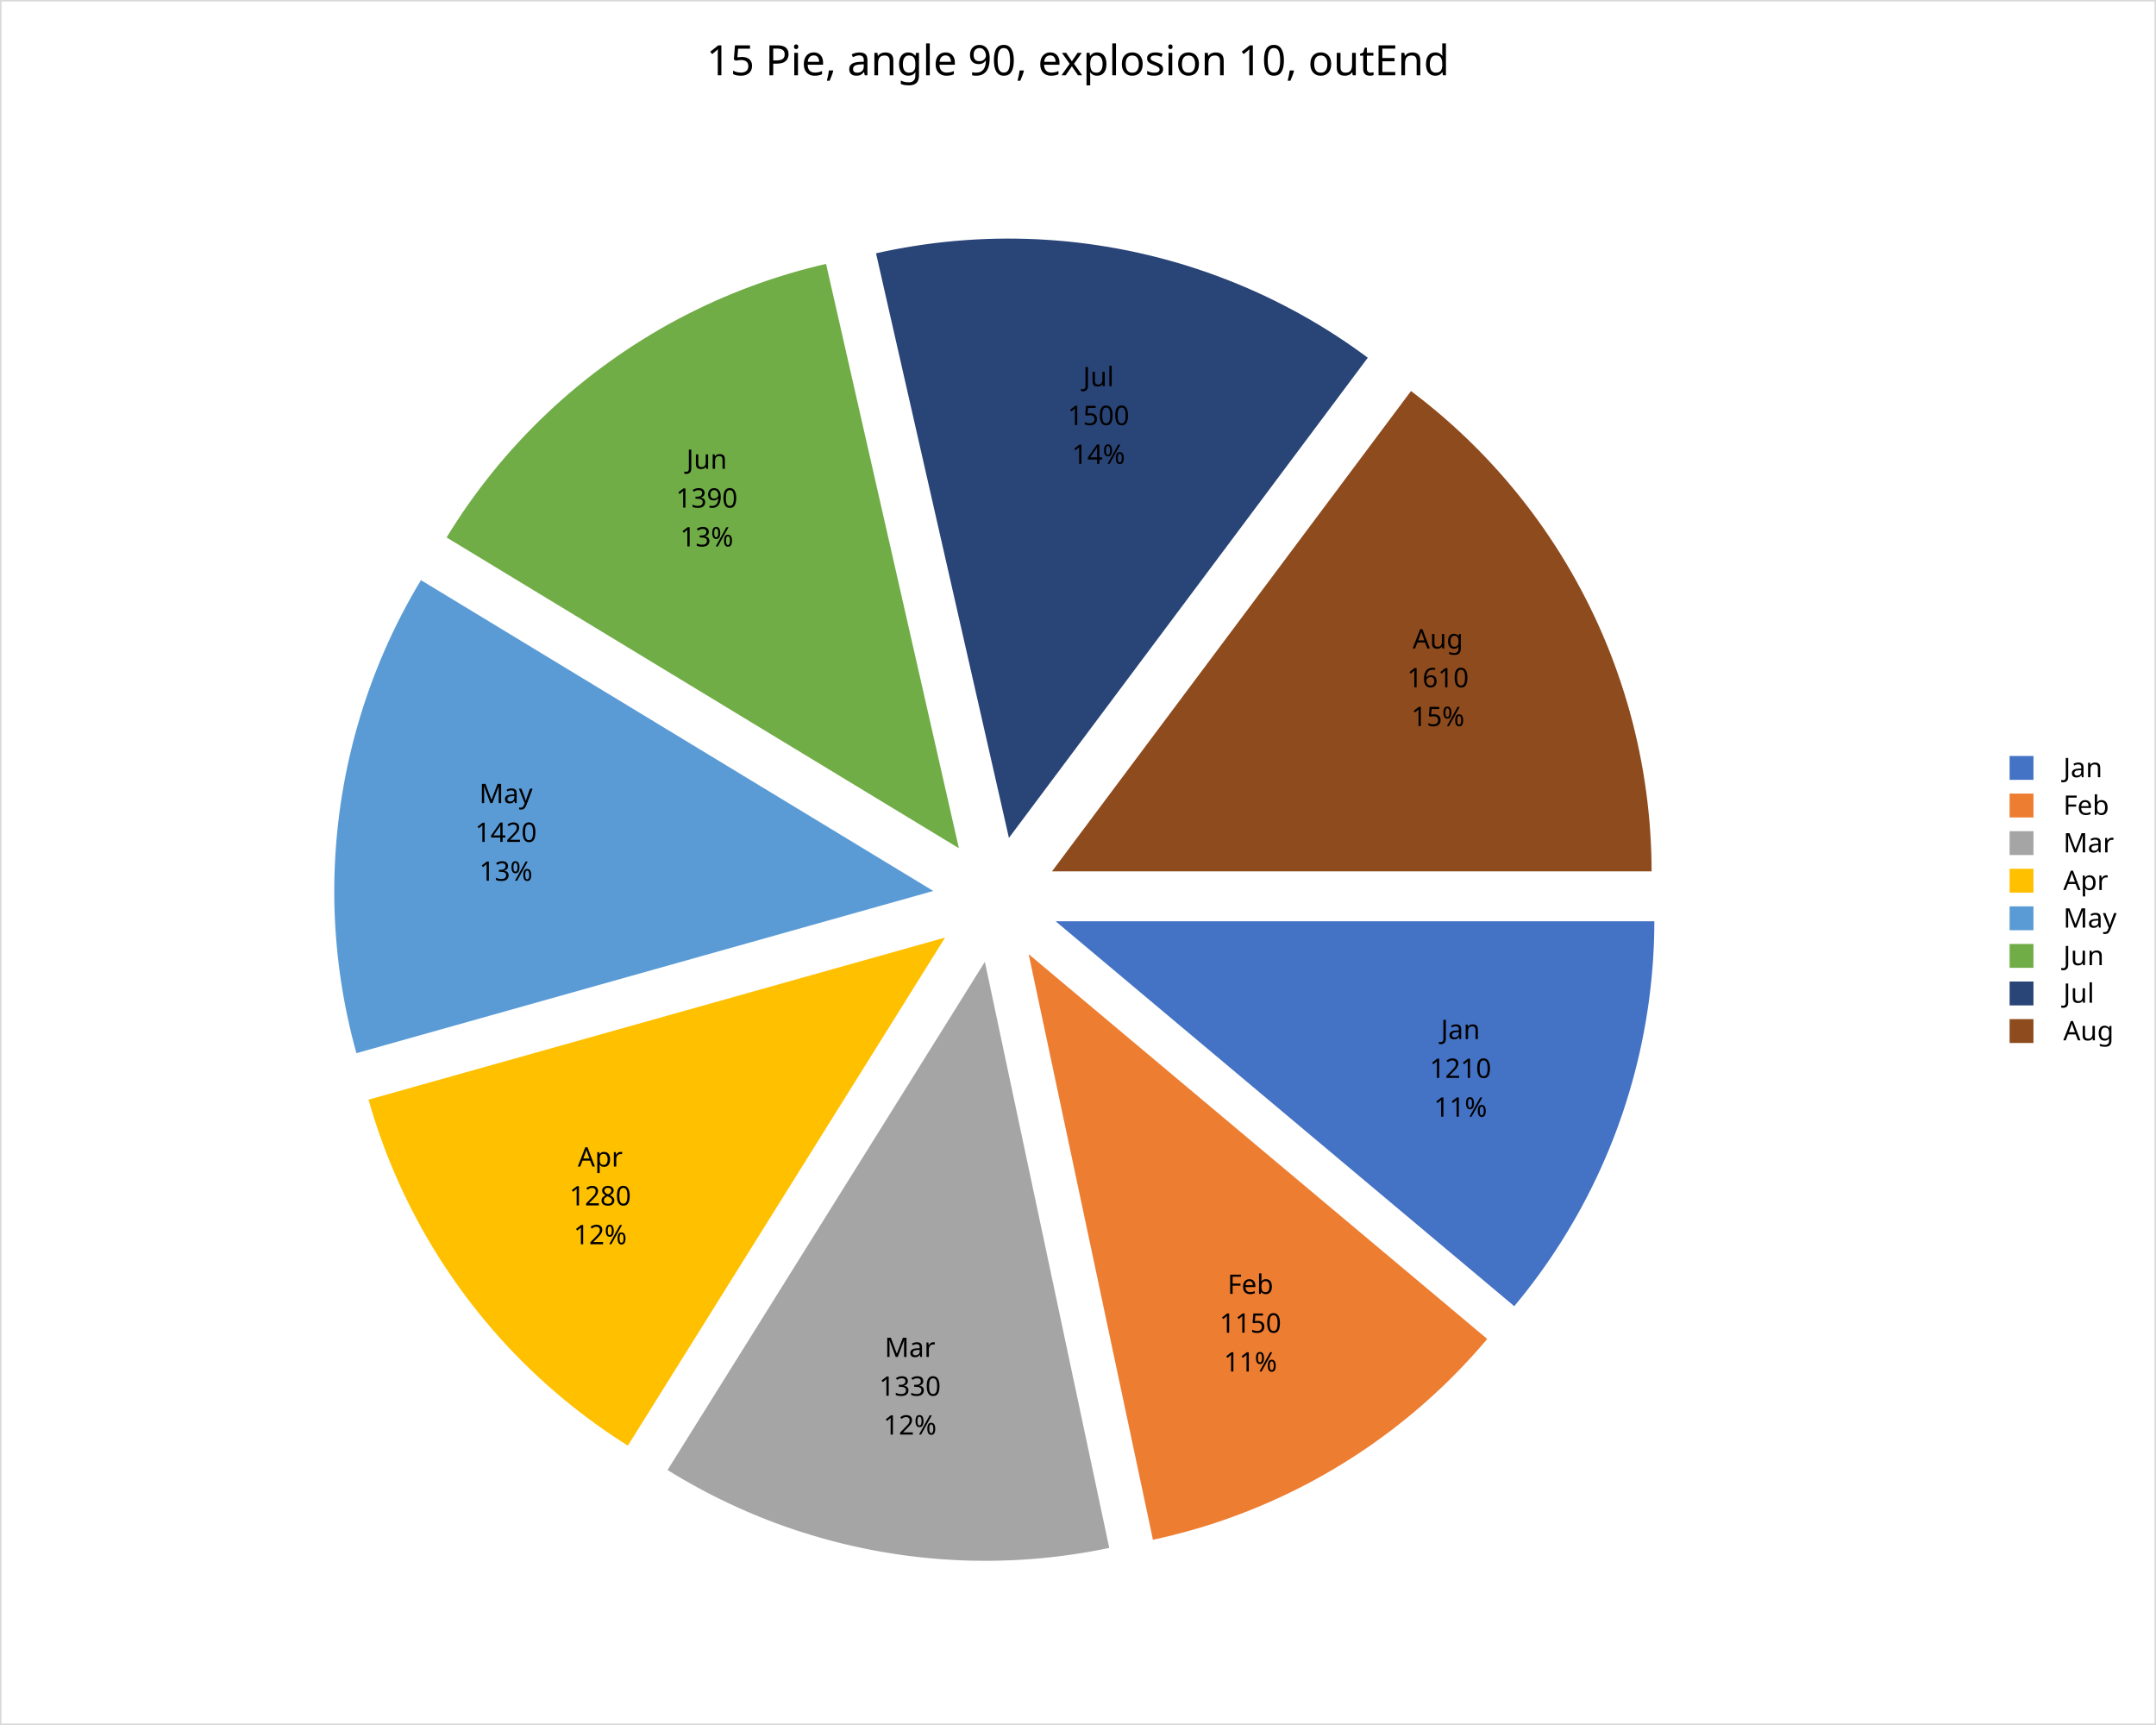
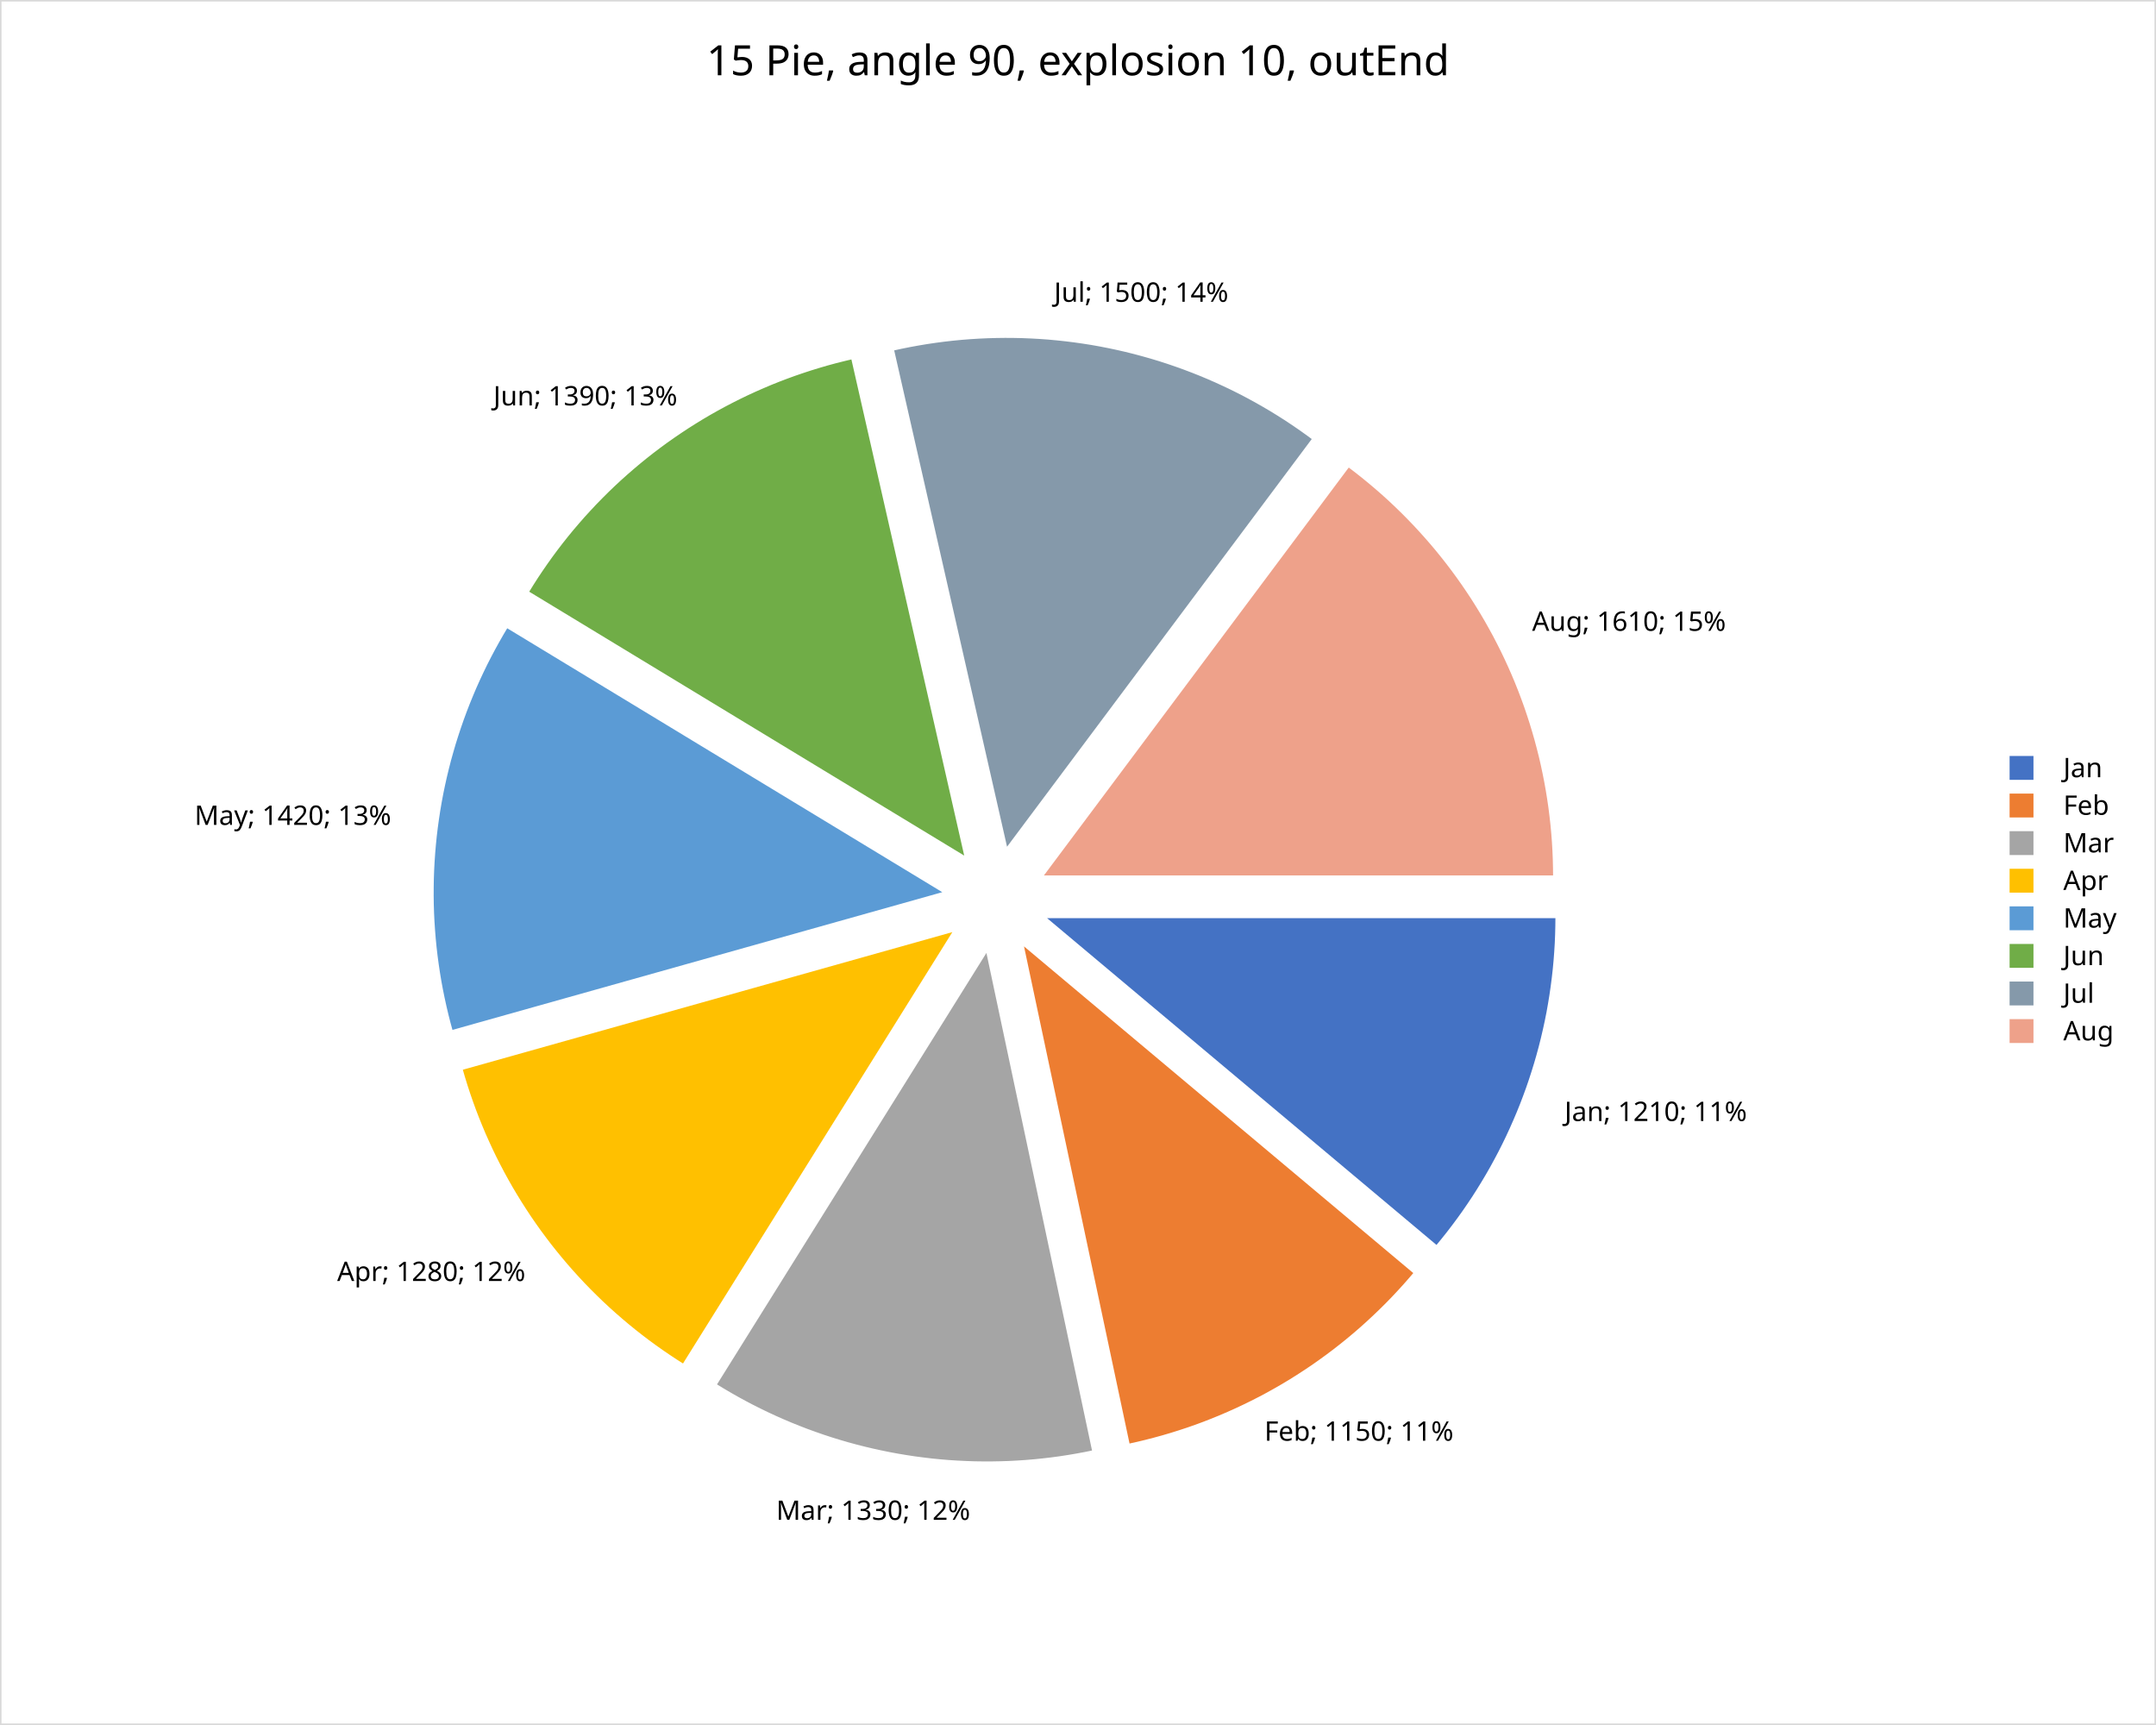
<svg xmlns="http://www.w3.org/2000/svg" class="svglite" data-engine-version="2.0" width="720.00pt" height="576.00pt" viewBox="0 0 720.00 576.00">
  <defs>
    <style type="text/css">
    .svglite line, .svglite polyline, .svglite polygon, .svglite path, .svglite rect, .svglite circle {
      fill: none;
      stroke: #000000;
      stroke-linecap: round;
      stroke-linejoin: round;
      stroke-miterlimit: 10.00;
    }
  </style>
  </defs>
  <rect width="100%" height="100%" style="stroke: none; fill: #FFFFFF;" />
  <defs>
    <clipPath id="cpMC4wMHw3MjAuMDB8MC4wMHw1NzYuMDA=">
      <rect x="0.00" y="0.00" width="720.00" height="576.00" />
    </clipPath>
  </defs>
  <g clip-path="url(#cpMC4wMHw3MjAuMDB8MC4wMHw1NzYuMDA=)">
    <rect x="0.00" y="0.00" width="720.00" height="576.00" style="stroke-width: 1.00; stroke: #D9D9D9; fill: #FFFFFF;" />
    <text x="360.00" y="25.14" text-anchor="middle" style="font-size: 14.00px; font-family: sans;" textLength="239.75px" lengthAdjust="spacingAndGlyphs">15 Pie, angle 90, explosion 10, outEnd</text>
-     <polygon points="552.85,307.24 552.82,310.67 552.74,314.10 552.59,317.52 552.39,320.95 552.12,324.36 551.80,327.78 551.42,331.19 550.99,334.59 550.49,337.98 549.94,341.36 549.33,344.74 548.66,348.10 547.94,351.45 547.16,354.79 546.32,358.11 545.43,361.42 544.47,364.72 543.47,368.00 542.41,371.26 541.29,374.50 540.12,377.72 538.89,380.92 537.61,384.10 536.27,387.26 534.88,390.39 533.44,393.50 531.94,396.59 530.40,399.65 528.80,402.68 527.15,405.69 525.44,408.66 523.69,411.61 521.89,414.53 520.04,417.41 518.14,420.27 516.19,423.09 514.19,425.88 512.15,428.63 510.06,431.35 507.92,434.03 505.74,436.68 351.49,307.24 351.49,307.24 351.49,307.24 351.49,307.24 351.49,307.24 351.49,307.24 351.49,307.24 351.49,307.24 351.49,307.24 351.49,307.24 351.49,307.24 351.49,307.24 351.49,307.24 351.49,307.24 351.49,307.24 351.49,307.24 351.49,307.24 351.49,307.24 351.49,307.24 351.49,307.24 351.49,307.24 351.49,307.24 351.49,307.24 351.49,307.24 351.49,307.24 351.49,307.24 351.49,307.24 351.49,307.24 351.49,307.24 351.49,307.24 351.49,307.24 351.49,307.24 351.49,307.24 351.49,307.24 351.49,307.24 351.49,307.24 351.49,307.24 351.49,307.24 351.49,307.24 351.49,307.24 351.49,307.24 351.49,307.24 " style="stroke-width: 0.75; stroke: #FFFFFF; fill: #4472C4;" />
-     <text x="487.73" y="346.96" text-anchor="middle" style="font-size: 9.00px; font-family: sans;" textLength="14.52px" lengthAdjust="spacingAndGlyphs">Jan</text>
-     <text x="487.73" y="359.92" text-anchor="middle" style="font-size: 9.00px; font-family: sans;" textLength="20.02px" lengthAdjust="spacingAndGlyphs">1210</text>
-     <text x="487.73" y="372.88" text-anchor="middle" style="font-size: 9.00px; font-family: sans;" textLength="18.01px" lengthAdjust="spacingAndGlyphs">11%</text>
-     <polygon points="497.19,447.05 494.96,449.66 492.70,452.22 490.38,454.75 488.03,457.24 485.63,459.69 483.20,462.09 480.72,464.46 478.20,466.78 475.64,469.06 473.05,471.30 470.41,473.49 467.74,475.64 465.04,477.74 462.29,479.79 459.52,481.80 456.71,483.76 453.87,485.67 450.99,487.53 448.08,489.34 445.15,491.11 442.18,492.82 439.19,494.49 436.16,496.10 433.11,497.66 430.04,499.17 426.94,500.62 423.81,502.02 420.66,503.37 417.49,504.67 414.30,505.91 411.08,507.10 407.85,508.23 404.60,509.31 401.33,510.33 398.04,511.29 394.74,512.20 391.42,513.06 388.09,513.85 384.74,514.59 342.93,317.62 342.93,317.62 342.93,317.62 342.93,317.62 342.93,317.62 342.93,317.62 342.93,317.62 342.93,317.62 342.93,317.62 342.93,317.62 342.93,317.62 342.93,317.62 342.93,317.62 342.93,317.62 342.93,317.62 342.93,317.62 342.93,317.62 342.93,317.62 342.93,317.62 342.93,317.62 342.93,317.62 342.93,317.62 342.93,317.62 342.93,317.62 342.93,317.62 342.93,317.62 342.93,317.62 342.93,317.62 342.93,317.62 342.93,317.62 342.93,317.62 342.93,317.62 342.93,317.62 342.93,317.62 342.93,317.62 342.93,317.62 342.93,317.62 342.93,317.62 342.93,317.62 342.93,317.62 " style="stroke-width: 0.75; stroke: #FFFFFF; fill: #ED7D31;" />
-     <text x="417.59" y="432.04" text-anchor="middle" style="font-size: 9.00px; font-family: sans;" textLength="15.51px" lengthAdjust="spacingAndGlyphs">Feb</text>
-     <text x="417.59" y="445.00" text-anchor="middle" style="font-size: 9.00px; font-family: sans;" textLength="20.02px" lengthAdjust="spacingAndGlyphs">1150</text>
-     <text x="417.59" y="457.96" text-anchor="middle" style="font-size: 9.00px; font-family: sans;" textLength="18.01px" lengthAdjust="spacingAndGlyphs">11%</text>
-     <polygon points="370.88,517.16 367.59,517.83 364.28,518.45 360.97,519.00 357.65,519.51 354.32,519.96 350.99,520.35 347.64,520.69 344.30,520.97 340.95,521.20 337.59,521.37 334.23,521.48 330.88,521.54 327.52,521.54 324.16,521.49 320.80,521.38 317.45,521.21 314.09,520.99 310.75,520.71 307.40,520.38 304.07,519.99 300.74,519.55 297.42,519.04 294.10,518.49 290.80,517.88 287.51,517.21 284.23,516.49 280.96,515.72 277.70,514.89 274.46,514.00 271.24,513.06 268.03,512.07 264.83,511.03 261.66,509.93 258.50,508.78 255.37,507.58 252.25,506.32 249.16,505.01 246.09,503.65 243.04,502.24 240.01,500.78 237.01,499.27 234.04,497.71 231.09,496.10 228.17,494.44 225.28,492.74 222.41,490.98 329.07,320.18 329.07,320.18 329.07,320.18 329.07,320.18 329.07,320.18 329.07,320.18 329.07,320.18 329.07,320.18 329.07,320.18 329.07,320.18 329.07,320.18 329.07,320.18 329.07,320.18 329.07,320.18 329.07,320.18 329.07,320.18 329.07,320.18 329.07,320.18 329.07,320.18 329.07,320.18 329.07,320.18 329.07,320.18 329.07,320.18 329.07,320.18 329.07,320.18 329.07,320.18 329.07,320.18 329.07,320.18 329.07,320.18 329.07,320.18 329.07,320.18 329.07,320.18 329.07,320.18 329.07,320.18 329.07,320.18 329.07,320.18 329.07,320.18 329.07,320.18 329.07,320.18 329.07,320.18 329.07,320.18 329.07,320.18 329.07,320.18 329.07,320.18 329.07,320.18 329.07,320.18 329.07,320.18 " style="stroke-width: 0.75; stroke: #FFFFFF; fill: #A5A5A5;" />
-     <text x="303.89" y="453.10" text-anchor="middle" style="font-size: 9.00px; font-family: sans;" textLength="15.50px" lengthAdjust="spacingAndGlyphs">Mar</text>
-     <text x="303.89" y="466.06" text-anchor="middle" style="font-size: 9.00px; font-family: sans;" textLength="20.02px" lengthAdjust="spacingAndGlyphs">1330</text>
-     <text x="303.89" y="479.02" text-anchor="middle" style="font-size: 9.00px; font-family: sans;" textLength="18.01px" lengthAdjust="spacingAndGlyphs">12%</text>
-     <polygon points="209.80,483.23 206.95,481.42 204.12,479.55 201.34,477.65 198.58,475.69 195.86,473.69 193.17,471.64 190.51,469.55 187.89,467.41 185.31,465.23 182.76,463.01 180.25,460.75 177.78,458.44 175.35,456.09 172.96,453.70 170.61,451.28 168.30,448.81 166.03,446.30 163.81,443.76 161.63,441.18 159.49,438.56 157.39,435.91 155.34,433.22 153.34,430.50 151.38,427.75 149.47,424.96 147.60,422.14 145.78,419.29 144.01,416.41 142.29,413.50 140.62,410.57 139.00,407.60 137.43,404.61 135.90,401.59 134.43,398.55 133.01,395.48 131.65,392.39 130.33,389.28 129.07,386.14 127.86,382.99 126.70,379.81 125.59,376.62 124.54,373.41 123.55,370.18 122.61,366.93 316.45,312.43 316.45,312.43 316.45,312.43 316.45,312.43 316.45,312.43 316.45,312.43 316.45,312.43 316.45,312.43 316.45,312.43 316.45,312.43 316.45,312.43 316.45,312.43 316.45,312.43 316.45,312.43 316.45,312.43 316.45,312.43 316.45,312.43 316.45,312.43 316.45,312.43 316.45,312.43 316.45,312.43 316.45,312.43 316.45,312.43 316.45,312.43 316.45,312.43 316.45,312.43 316.45,312.43 316.45,312.43 316.45,312.43 316.45,312.43 316.45,312.43 316.45,312.43 316.45,312.43 316.45,312.43 316.45,312.43 316.45,312.43 316.45,312.43 316.45,312.43 316.45,312.43 316.45,312.43 316.45,312.43 316.45,312.43 316.45,312.43 316.45,312.43 316.45,312.43 " style="stroke-width: 0.75; stroke: #FFFFFF; fill: #FFC000;" />
-     <text x="200.45" y="389.54" text-anchor="middle" style="font-size: 9.00px; font-family: sans;" textLength="14.01px" lengthAdjust="spacingAndGlyphs">Apr</text>
-     <text x="200.45" y="402.50" text-anchor="middle" style="font-size: 9.00px; font-family: sans;" textLength="20.02px" lengthAdjust="spacingAndGlyphs">1280</text>
-     <text x="200.45" y="415.46" text-anchor="middle" style="font-size: 9.00px; font-family: sans;" textLength="18.01px" lengthAdjust="spacingAndGlyphs">12%</text>
-     <polygon points="118.77,352.13 117.88,348.88 117.05,345.62 116.28,342.34 115.56,339.05 114.89,335.75 114.28,332.44 113.73,329.12 113.23,325.79 112.79,322.45 112.40,319.11 112.07,315.76 111.79,312.40 111.57,309.04 111.41,305.68 111.30,302.31 111.25,298.95 111.26,295.58 111.32,292.21 111.44,288.85 111.62,285.49 111.85,282.13 112.14,278.77 112.48,275.42 112.88,272.08 113.33,268.75 113.84,265.42 114.41,262.10 115.03,258.79 115.71,255.49 116.44,252.21 117.23,248.93 118.07,245.67 118.97,242.43 119.92,239.20 120.92,235.98 121.98,232.79 123.09,229.61 124.25,226.45 125.47,223.31 126.74,220.19 128.06,217.09 129.43,214.02 130.85,210.97 132.33,207.94 133.85,204.94 135.43,201.96 137.05,199.02 138.72,196.09 140.45,193.20 312.61,297.63 312.61,297.63 312.61,297.63 312.61,297.63 312.61,297.63 312.61,297.63 312.61,297.63 312.61,297.63 312.61,297.63 312.61,297.63 312.61,297.63 312.61,297.63 312.61,297.63 312.61,297.63 312.61,297.63 312.61,297.63 312.61,297.63 312.61,297.63 312.61,297.63 312.61,297.63 312.61,297.63 312.61,297.63 312.61,297.63 312.61,297.63 312.61,297.63 312.61,297.63 312.61,297.63 312.61,297.63 312.61,297.63 312.61,297.63 312.61,297.63 312.61,297.63 312.61,297.63 312.61,297.63 312.61,297.63 312.61,297.63 312.61,297.63 312.61,297.63 312.61,297.63 312.61,297.63 312.61,297.63 312.61,297.63 312.61,297.63 312.61,297.63 312.61,297.63 312.61,297.63 312.61,297.63 312.61,297.63 312.61,297.63 312.61,297.63 " style="stroke-width: 0.75; stroke: #FFFFFF; fill: #5B9BD5;" />
-     <text x="168.96" y="268.17" text-anchor="middle" style="font-size: 9.00px; font-family: sans;" textLength="17.01px" lengthAdjust="spacingAndGlyphs">May</text>
-     <text x="168.96" y="281.13" text-anchor="middle" style="font-size: 9.00px; font-family: sans;" textLength="20.02px" lengthAdjust="spacingAndGlyphs">1420</text>
-     <text x="168.96" y="294.09" text-anchor="middle" style="font-size: 9.00px; font-family: sans;" textLength="18.01px" lengthAdjust="spacingAndGlyphs">13%</text>
-     <polygon points="148.62,179.59 150.39,176.73 152.21,173.89 154.07,171.09 155.98,168.32 157.94,165.59 159.94,162.88 161.99,160.21 164.08,157.57 166.21,154.97 168.39,152.41 170.61,149.88 172.87,147.39 175.17,144.94 177.52,142.53 179.90,140.15 182.33,137.82 184.79,135.52 187.29,133.27 189.82,131.06 192.40,128.90 195.01,126.77 197.65,124.69 200.33,122.66 203.04,120.67 205.79,118.72 208.57,116.83 211.38,114.97 214.22,113.17 217.09,111.41 219.98,109.70 222.91,108.04 225.86,106.43 228.84,104.87 231.85,103.36 234.88,101.90 237.93,100.49 241.01,99.13 244.11,97.83 247.23,96.57 250.38,95.37 253.54,94.22 256.72,93.12 259.92,92.08 263.13,91.09 266.36,90.15 269.61,89.27 272.87,88.44 276.15,87.67 320.79,284.02 320.79,284.02 320.79,284.02 320.79,284.02 320.79,284.02 320.79,284.02 320.79,284.02 320.79,284.02 320.79,284.02 320.79,284.02 320.79,284.02 320.79,284.02 320.79,284.02 320.79,284.02 320.79,284.02 320.79,284.02 320.79,284.02 320.79,284.02 320.79,284.02 320.79,284.02 320.79,284.02 320.79,284.02 320.79,284.02 320.79,284.02 320.79,284.02 320.79,284.02 320.79,284.02 320.79,284.02 320.79,284.02 320.79,284.02 320.79,284.02 320.79,284.02 320.79,284.02 320.79,284.02 320.79,284.02 320.79,284.02 320.79,284.02 320.79,284.02 320.79,284.02 320.79,284.02 320.79,284.02 320.79,284.02 320.79,284.02 320.79,284.02 320.79,284.02 320.79,284.02 320.79,284.02 320.79,284.02 320.79,284.02 " style="stroke-width: 0.75; stroke: #FFFFFF; fill: #70AD47;" />
-     <text x="236.01" y="156.54" text-anchor="middle" style="font-size: 9.00px; font-family: sans;" textLength="14.52px" lengthAdjust="spacingAndGlyphs">Jun</text>
-     <text x="236.01" y="169.50" text-anchor="middle" style="font-size: 9.00px; font-family: sans;" textLength="20.02px" lengthAdjust="spacingAndGlyphs">1390</text>
-     <text x="236.01" y="182.46" text-anchor="middle" style="font-size: 9.00px; font-family: sans;" textLength="18.01px" lengthAdjust="spacingAndGlyphs">13%</text>
-     <polygon points="292.10,84.30 295.44,83.57 298.79,82.90 302.15,82.29 305.52,81.73 308.90,81.23 312.29,80.78 315.69,80.40 319.09,80.07 322.49,79.80 325.90,79.58 329.32,79.43 332.73,79.33 336.15,79.29 339.57,79.31 342.98,79.39 346.40,79.52 349.81,79.72 353.22,79.97 356.62,80.27 360.02,80.64 363.41,81.06 366.79,81.55 370.16,82.08 373.53,82.68 376.88,83.33 380.23,84.04 383.56,84.81 386.87,85.63 390.17,86.51 393.46,87.44 396.73,88.43 399.98,89.48 403.22,90.58 406.44,91.74 409.63,92.95 412.81,94.21 415.96,95.53 419.09,96.90 422.20,98.32 425.28,99.80 428.33,101.33 431.36,102.91 434.37,104.54 437.34,106.22 440.29,107.95 443.20,109.73 446.09,111.56 448.94,113.44 451.76,115.37 454.55,117.35 457.30,119.37 336.75,280.66 336.75,280.66 336.75,280.66 336.75,280.66 336.75,280.66 336.75,280.66 336.75,280.66 336.75,280.66 336.75,280.66 336.75,280.66 336.75,280.66 336.75,280.66 336.75,280.66 336.75,280.66 336.75,280.66 336.75,280.66 336.75,280.66 336.75,280.66 336.75,280.66 336.75,280.66 336.75,280.66 336.75,280.66 336.75,280.66 336.75,280.66 336.75,280.66 336.75,280.66 336.75,280.66 336.75,280.66 336.75,280.66 336.75,280.66 336.75,280.66 336.75,280.66 336.75,280.66 336.75,280.66 336.75,280.66 336.75,280.66 336.75,280.66 336.75,280.66 336.75,280.66 336.75,280.66 336.75,280.66 336.75,280.66 336.75,280.66 336.75,280.66 336.75,280.66 336.75,280.66 336.75,280.66 336.75,280.66 336.75,280.66 336.75,280.66 336.75,280.66 336.75,280.66 " style="stroke-width: 0.75; stroke: #FFFFFF; fill: #294476;" />
-     <text x="366.85" y="128.97" text-anchor="middle" style="font-size: 9.00px; font-family: sans;" textLength="11.51px" lengthAdjust="spacingAndGlyphs">Jul</text>
-     <text x="366.85" y="141.93" text-anchor="middle" style="font-size: 9.00px; font-family: sans;" textLength="20.02px" lengthAdjust="spacingAndGlyphs">1500</text>
-     <text x="366.85" y="154.89" text-anchor="middle" style="font-size: 9.00px; font-family: sans;" textLength="18.01px" lengthAdjust="spacingAndGlyphs">14%</text>
-     <polygon points="471.13,130.05 473.83,132.11 476.50,134.21 479.14,136.36 481.74,138.55 484.30,140.79 486.82,143.07 489.31,145.39 491.75,147.76 494.16,150.16 496.52,152.61 498.84,155.09 501.12,157.61 503.36,160.18 505.55,162.78 507.70,165.41 509.81,168.08 511.87,170.79 513.88,173.53 515.85,176.31 517.76,179.11 519.64,181.95 521.46,184.82 523.23,187.73 524.96,190.66 526.63,193.62 528.26,196.60 529.83,199.62 531.36,202.66 532.83,205.72 534.25,208.81 535.62,211.93 536.93,215.06 538.19,218.22 539.40,221.40 540.55,224.60 541.65,227.82 542.70,231.06 543.69,234.31 544.63,237.58 545.51,240.86 546.33,244.16 547.10,247.48 547.81,250.80 548.47,254.14 549.07,257.49 549.61,260.84 550.10,264.21 550.53,267.58 550.90,270.96 551.22,274.35 551.47,277.74 551.67,281.14 551.82,284.53 551.90,287.93 551.93,291.33 350.57,291.33 350.57,291.33 350.57,291.33 350.57,291.33 350.57,291.33 350.57,291.33 350.57,291.33 350.57,291.33 350.57,291.33 350.57,291.33 350.57,291.33 350.57,291.33 350.57,291.33 350.57,291.33 350.57,291.33 350.57,291.33 350.57,291.33 350.57,291.33 350.57,291.33 350.57,291.33 350.57,291.33 350.57,291.33 350.57,291.33 350.57,291.33 350.57,291.33 350.57,291.33 350.57,291.33 350.57,291.33 350.57,291.33 350.57,291.33 350.57,291.33 350.57,291.33 350.57,291.33 350.57,291.33 350.57,291.33 350.57,291.33 350.57,291.33 350.57,291.33 350.57,291.33 350.57,291.33 350.57,291.33 350.57,291.33 350.57,291.33 350.57,291.33 350.57,291.33 350.57,291.33 350.57,291.33 350.57,291.33 350.57,291.33 350.57,291.33 350.57,291.33 350.57,291.33 350.57,291.33 350.57,291.33 350.57,291.33 350.57,291.33 " style="stroke-width: 0.75; stroke: #FFFFFF; fill: #8E4B1D;" />
-     <text x="480.19" y="216.53" text-anchor="middle" style="font-size: 9.00px; font-family: sans;" textLength="16.02px" lengthAdjust="spacingAndGlyphs">Aug</text>
-     <text x="480.19" y="229.49" text-anchor="middle" style="font-size: 9.00px; font-family: sans;" textLength="20.02px" lengthAdjust="spacingAndGlyphs">1610</text>
-     <text x="480.19" y="242.45" text-anchor="middle" style="font-size: 9.00px; font-family: sans;" textLength="18.01px" lengthAdjust="spacingAndGlyphs">15%</text>
+     <polygon points="519.81,306.21 519.78,309.12 519.71,312.04 519.59,314.95 519.41,317.86 519.19,320.76 518.92,323.66 518.59,326.56 518.22,329.45 517.80,332.34 517.33,335.21 516.82,338.08 516.25,340.94 515.63,343.79 514.97,346.62 514.26,349.45 513.50,352.26 512.69,355.06 511.83,357.85 510.93,360.62 509.98,363.38 508.98,366.11 507.94,368.84 506.85,371.54 505.71,374.22 504.53,376.89 503.31,379.53 502.04,382.15 500.72,384.76 499.36,387.33 497.96,389.89 496.51,392.42 495.02,394.92 493.49,397.40 491.92,399.86 490.30,402.28 488.65,404.68 486.95,407.05 485.21,409.39 483.44,411.70 481.62,413.98 479.77,416.23 348.65,306.21 348.65,306.21 348.65,306.21 348.65,306.21 348.65,306.21 348.65,306.21 348.65,306.21 348.65,306.21 348.65,306.21 348.65,306.21 348.65,306.21 348.65,306.21 348.65,306.21 348.65,306.21 348.65,306.21 348.65,306.21 348.65,306.21 348.65,306.21 348.65,306.21 348.65,306.21 348.65,306.21 348.65,306.21 348.65,306.21 348.65,306.21 348.65,306.21 348.65,306.21 348.65,306.21 348.65,306.21 348.65,306.21 348.65,306.21 348.65,306.21 348.65,306.21 348.65,306.21 348.65,306.21 348.65,306.21 348.65,306.21 348.65,306.21 348.65,306.21 348.65,306.21 348.65,306.21 348.65,306.21 348.65,306.21 " style="stroke-width: 0.75; stroke: #FFFFFF; fill: #4472C4;" />
+     <text x="522.47" y="374.32" style="font-size: 9.00px; font-family: sans;" textLength="62.55px" lengthAdjust="spacingAndGlyphs">Jan; 1210; 11%</text>
+     <polygon points="472.50,425.05 470.60,427.26 468.68,429.44 466.71,431.59 464.71,433.71 462.67,435.79 460.60,437.83 458.49,439.84 456.35,441.82 454.18,443.76 451.97,445.66 449.74,447.52 447.47,449.34 445.17,451.13 442.84,452.87 440.48,454.58 438.09,456.25 435.67,457.87 433.23,459.45 430.76,461.00 428.26,462.50 425.74,463.95 423.19,465.37 420.62,466.74 418.03,468.06 415.42,469.34 412.78,470.58 410.12,471.77 407.45,472.92 404.75,474.02 402.04,475.08 399.31,476.09 396.56,477.05 393.79,477.96 391.01,478.83 388.22,479.65 385.41,480.42 382.59,481.15 379.76,481.83 376.92,482.46 341.38,315.03 341.38,315.03 341.38,315.03 341.38,315.03 341.38,315.03 341.38,315.03 341.38,315.03 341.38,315.03 341.38,315.03 341.38,315.03 341.38,315.03 341.38,315.03 341.38,315.03 341.38,315.03 341.38,315.03 341.38,315.03 341.38,315.03 341.38,315.03 341.38,315.03 341.38,315.03 341.38,315.03 341.38,315.03 341.38,315.03 341.38,315.03 341.38,315.03 341.38,315.03 341.38,315.03 341.38,315.03 341.38,315.03 341.38,315.03 341.38,315.03 341.38,315.03 341.38,315.03 341.38,315.03 341.38,315.03 341.38,315.03 341.38,315.03 341.38,315.03 341.38,315.03 341.38,315.03 " style="stroke-width: 0.75; stroke: #FFFFFF; fill: #ED7D31;" />
+     <text x="422.25" y="481.07" style="font-size: 9.00px; font-family: sans;" textLength="63.55px" lengthAdjust="spacingAndGlyphs">Feb; 1150; 11%</text>
+     <polygon points="365.13,484.64 362.33,485.21 359.53,485.73 356.71,486.21 353.89,486.64 351.06,487.02 348.22,487.35 345.38,487.64 342.54,487.88 339.69,488.07 336.84,488.22 333.98,488.31 331.13,488.36 328.27,488.36 325.42,488.32 322.56,488.22 319.71,488.08 316.86,487.90 314.02,487.66 311.18,487.38 308.34,487.04 305.51,486.67 302.69,486.24 299.87,485.77 297.06,485.25 294.27,484.68 291.48,484.07 288.70,483.41 285.93,482.71 283.18,481.96 280.44,481.16 277.71,480.32 274.99,479.43 272.30,478.49 269.61,477.52 266.95,476.49 264.30,475.43 261.67,474.31 259.06,473.16 256.47,471.96 253.90,470.72 251.35,469.44 248.82,468.11 246.31,466.74 243.83,465.33 241.37,463.88 238.93,462.39 329.59,317.21 329.59,317.21 329.59,317.21 329.59,317.21 329.59,317.21 329.59,317.21 329.59,317.21 329.59,317.21 329.59,317.21 329.59,317.21 329.59,317.21 329.59,317.21 329.59,317.21 329.59,317.21 329.59,317.21 329.59,317.21 329.59,317.21 329.59,317.21 329.59,317.21 329.59,317.21 329.59,317.21 329.59,317.21 329.59,317.21 329.59,317.21 329.59,317.21 329.59,317.21 329.59,317.21 329.59,317.21 329.59,317.21 329.59,317.21 329.59,317.21 329.59,317.21 329.59,317.21 329.59,317.21 329.59,317.21 329.59,317.21 329.59,317.21 329.59,317.21 329.59,317.21 329.59,317.21 329.59,317.21 329.59,317.21 329.59,317.21 329.59,317.21 329.59,317.21 329.59,317.21 329.59,317.21 " style="stroke-width: 0.75; stroke: #FFFFFF; fill: #A5A5A5;" />
+     <text x="291.61" y="507.50" text-anchor="middle" style="font-size: 9.00px; font-family: sans;" textLength="63.54px" lengthAdjust="spacingAndGlyphs">Mar; 1330; 12%</text>
+     <polygon points="228.21,455.80 225.79,454.26 223.39,452.67 221.02,451.05 218.68,449.39 216.36,447.69 214.08,445.95 211.82,444.17 209.59,442.35 207.40,440.50 205.23,438.61 203.10,436.69 201.00,434.73 198.94,432.73 196.90,430.70 194.90,428.64 192.94,426.54 191.01,424.41 189.12,422.25 187.27,420.05 185.45,417.83 183.67,415.58 181.93,413.29 180.22,410.98 178.56,408.64 176.93,406.27 175.35,403.87 173.80,401.45 172.30,399.00 170.83,396.53 169.41,394.03 168.03,391.51 166.70,388.97 165.40,386.41 164.15,383.82 162.95,381.21 161.78,378.59 160.67,375.94 159.59,373.27 158.56,370.59 157.58,367.89 156.64,365.18 155.75,362.45 154.90,359.70 154.10,356.94 318.87,310.62 318.87,310.62 318.87,310.62 318.87,310.62 318.87,310.62 318.87,310.62 318.87,310.62 318.87,310.62 318.87,310.62 318.87,310.62 318.87,310.62 318.87,310.62 318.87,310.62 318.87,310.62 318.87,310.62 318.87,310.62 318.87,310.62 318.87,310.62 318.87,310.62 318.87,310.62 318.87,310.62 318.87,310.62 318.87,310.62 318.87,310.62 318.87,310.62 318.87,310.62 318.87,310.62 318.87,310.62 318.87,310.62 318.87,310.62 318.87,310.62 318.87,310.62 318.87,310.62 318.87,310.62 318.87,310.62 318.87,310.62 318.87,310.62 318.87,310.62 318.87,310.62 318.87,310.62 318.87,310.62 318.87,310.62 318.87,310.62 318.87,310.62 318.87,310.62 " style="stroke-width: 0.75; stroke: #FFFFFF; fill: #FFC000;" />
+     <text x="175.47" y="427.74" text-anchor="end" style="font-size: 9.00px; font-family: sans;" textLength="62.05px" lengthAdjust="spacingAndGlyphs">Apr; 1280; 12%</text>
+     <polygon points="150.84,344.36 150.08,341.60 149.38,338.83 148.72,336.04 148.11,333.25 147.54,330.44 147.02,327.63 146.55,324.80 146.13,321.97 145.75,319.14 145.42,316.29 145.14,313.45 144.91,310.59 144.72,307.74 144.58,304.88 144.49,302.02 144.45,299.16 144.46,296.30 144.51,293.44 144.61,290.58 144.76,287.72 144.96,284.86 145.20,282.01 145.49,279.16 145.83,276.32 146.22,273.49 146.65,270.66 147.13,267.84 147.66,265.02 148.24,262.22 148.86,259.43 149.53,256.65 150.24,253.87 151.01,251.12 151.81,248.37 152.67,245.64 153.57,242.92 154.51,240.22 155.50,237.53 156.53,234.87 157.61,232.22 158.73,229.58 159.90,226.97 161.11,224.38 162.36,221.80 163.66,219.25 165.00,216.72 166.38,214.22 167.80,211.73 169.26,209.27 315.61,298.04 315.61,298.04 315.61,298.04 315.61,298.04 315.61,298.04 315.61,298.04 315.61,298.04 315.61,298.04 315.61,298.04 315.61,298.04 315.61,298.04 315.61,298.04 315.61,298.04 315.61,298.04 315.61,298.04 315.61,298.04 315.61,298.04 315.61,298.04 315.61,298.04 315.61,298.04 315.61,298.04 315.61,298.04 315.61,298.04 315.61,298.04 315.61,298.04 315.61,298.04 315.61,298.04 315.61,298.04 315.61,298.04 315.61,298.04 315.61,298.04 315.61,298.04 315.61,298.04 315.61,298.04 315.61,298.04 315.61,298.04 315.61,298.04 315.61,298.04 315.61,298.04 315.61,298.04 315.61,298.04 315.61,298.04 315.61,298.04 315.61,298.04 315.61,298.04 315.61,298.04 315.61,298.04 315.61,298.04 315.61,298.04 315.61,298.04 " style="stroke-width: 0.75; stroke: #FFFFFF; fill: #5B9BD5;" />
+     <text x="130.64" y="275.44" text-anchor="end" style="font-size: 9.00px; font-family: sans;" textLength="65.05px" lengthAdjust="spacingAndGlyphs">May; 1420; 13%</text>
+     <polygon points="176.22,197.70 177.72,195.27 179.26,192.86 180.85,190.48 182.47,188.13 184.13,185.80 185.83,183.50 187.57,181.23 189.35,178.99 191.16,176.78 193.02,174.60 194.90,172.45 196.83,170.34 198.78,168.25 200.78,166.20 202.80,164.18 204.86,162.20 206.95,160.25 209.08,158.34 211.24,156.46 213.42,154.62 215.64,152.81 217.89,151.04 220.17,149.31 222.47,147.62 224.81,145.97 227.17,144.36 229.55,142.78 231.97,141.25 234.41,139.75 236.87,138.30 239.36,136.89 241.87,135.52 244.40,134.20 246.96,132.91 249.53,131.67 252.13,130.47 254.75,129.32 257.38,128.20 260.03,127.14 262.70,126.12 265.39,125.14 268.10,124.21 270.81,123.32 273.55,122.48 276.29,121.68 279.05,120.93 281.83,120.23 284.61,119.57 322.56,286.47 322.56,286.47 322.56,286.47 322.56,286.47 322.56,286.47 322.56,286.47 322.56,286.47 322.56,286.47 322.56,286.47 322.56,286.47 322.56,286.47 322.56,286.47 322.56,286.47 322.56,286.47 322.56,286.47 322.56,286.47 322.56,286.47 322.56,286.47 322.56,286.47 322.56,286.47 322.56,286.47 322.56,286.47 322.56,286.47 322.56,286.47 322.56,286.47 322.56,286.47 322.56,286.47 322.56,286.47 322.56,286.47 322.56,286.47 322.56,286.47 322.56,286.47 322.56,286.47 322.56,286.47 322.56,286.47 322.56,286.47 322.56,286.47 322.56,286.47 322.56,286.47 322.56,286.47 322.56,286.47 322.56,286.47 322.56,286.47 322.56,286.47 322.56,286.47 322.56,286.47 322.56,286.47 322.56,286.47 322.56,286.47 " style="stroke-width: 0.75; stroke: #FFFFFF; fill: #70AD47;" />
+     <text x="226.21" y="135.37" text-anchor="end" style="font-size: 9.00px; font-family: sans;" textLength="62.55px" lengthAdjust="spacingAndGlyphs">Jun; 1390; 13%</text>
+     <polygon points="298.17,116.71 301.01,116.09 303.86,115.52 306.71,115.00 309.58,114.52 312.45,114.10 315.33,113.72 318.22,113.39 321.11,113.11 324.00,112.88 326.90,112.70 329.80,112.57 332.71,112.49 335.61,112.45 338.52,112.47 341.42,112.53 344.32,112.65 347.22,112.81 350.12,113.02 353.01,113.29 355.90,113.60 358.78,113.96 361.66,114.37 364.52,114.82 367.38,115.33 370.24,115.89 373.08,116.49 375.91,117.14 378.73,117.84 381.53,118.59 384.33,119.38 387.11,120.22 389.87,121.11 392.62,122.05 395.36,123.03 398.07,124.06 400.77,125.13 403.45,126.25 406.11,127.42 408.75,128.63 411.37,129.88 413.97,131.18 416.54,132.52 419.10,133.91 421.62,135.34 424.13,136.81 426.61,138.33 429.06,139.88 431.48,141.48 433.88,143.12 436.25,144.80 438.59,146.52 336.12,283.61 336.12,283.61 336.12,283.61 336.12,283.61 336.12,283.61 336.12,283.61 336.12,283.61 336.12,283.61 336.12,283.61 336.12,283.61 336.12,283.61 336.12,283.61 336.12,283.61 336.12,283.61 336.12,283.61 336.12,283.61 336.12,283.61 336.12,283.61 336.12,283.61 336.12,283.61 336.12,283.61 336.12,283.61 336.12,283.61 336.12,283.61 336.12,283.61 336.12,283.61 336.12,283.61 336.12,283.61 336.12,283.61 336.12,283.61 336.12,283.61 336.12,283.61 336.12,283.61 336.12,283.61 336.12,283.61 336.12,283.61 336.12,283.61 336.12,283.61 336.12,283.61 336.12,283.61 336.12,283.61 336.12,283.61 336.12,283.61 336.12,283.61 336.12,283.61 336.12,283.61 336.12,283.61 336.12,283.61 336.12,283.61 336.12,283.61 336.12,283.61 336.12,283.61 " style="stroke-width: 0.75; stroke: #FFFFFF; fill: #8599AA;" />
+     <text x="381.12" y="100.77" text-anchor="middle" style="font-size: 9.00px; font-family: sans;" textLength="59.55px" lengthAdjust="spacingAndGlyphs">Jul; 1500; 14%</text>
+     <polygon points="450.34,155.59 452.64,157.34 454.91,159.13 457.15,160.96 459.36,162.82 461.54,164.72 463.69,166.66 465.80,168.64 467.88,170.65 469.92,172.69 471.93,174.77 473.90,176.88 475.84,179.03 477.74,181.20 479.61,183.41 481.43,185.65 483.22,187.92 484.97,190.22 486.68,192.55 488.35,194.91 489.98,197.30 491.58,199.71 493.12,202.15 494.63,204.62 496.10,207.11 497.52,209.63 498.91,212.17 500.24,214.73 501.54,217.31 502.79,219.92 504.00,222.55 505.16,225.19 506.28,227.86 507.35,230.54 508.38,233.25 509.36,235.96 510.29,238.70 511.18,241.45 512.02,244.22 512.82,247.00 513.56,249.79 514.27,252.59 514.92,255.41 515.52,258.23 516.08,261.07 516.59,263.92 517.05,266.77 517.47,269.63 517.83,272.50 518.15,275.37 518.42,278.25 518.64,281.13 518.81,284.02 518.93,286.91 519.00,289.80 519.03,292.69 347.87,292.69 347.87,292.69 347.87,292.69 347.87,292.69 347.87,292.69 347.87,292.69 347.87,292.69 347.87,292.69 347.87,292.69 347.87,292.69 347.87,292.69 347.87,292.69 347.87,292.69 347.87,292.69 347.87,292.69 347.87,292.69 347.87,292.69 347.87,292.69 347.87,292.69 347.87,292.69 347.87,292.69 347.87,292.69 347.87,292.69 347.87,292.69 347.87,292.69 347.87,292.69 347.87,292.69 347.87,292.69 347.87,292.69 347.87,292.69 347.87,292.69 347.87,292.69 347.87,292.69 347.87,292.69 347.87,292.69 347.87,292.69 347.87,292.69 347.87,292.69 347.87,292.69 347.87,292.69 347.87,292.69 347.87,292.69 347.87,292.69 347.87,292.69 347.87,292.69 347.87,292.69 347.87,292.69 347.87,292.69 347.87,292.69 347.87,292.69 347.87,292.69 347.87,292.69 347.87,292.69 347.87,292.69 347.87,292.69 347.87,292.69 " style="stroke-width: 0.75; stroke: #FFFFFF; fill: #EEA18A;" />
+     <text x="511.65" y="210.64" style="font-size: 9.00px; font-family: sans;" textLength="64.05px" lengthAdjust="spacingAndGlyphs">Aug; 1610; 15%</text>
    <rect x="671.11" y="252.43" width="7.97" height="7.97" style="stroke-width: 0.75; stroke: none; fill: #4472C4;" />
    <text x="689.04" y="259.52" style="font-size: 9.00px; font-family: sans;" textLength="14.52px" lengthAdjust="spacingAndGlyphs">Jan</text>
    <rect x="671.11" y="264.99" width="7.97" height="7.97" style="stroke-width: 0.75; stroke: none; fill: #ED7D31;" />
    <text x="689.04" y="272.07" style="font-size: 9.00px; font-family: sans;" textLength="15.51px" lengthAdjust="spacingAndGlyphs">Feb</text>
    <rect x="671.11" y="277.54" width="7.97" height="7.97" style="stroke-width: 0.75; stroke: none; fill: #A5A5A5;" />
    <text x="689.04" y="284.62" style="font-size: 9.00px; font-family: sans;" textLength="15.50px" lengthAdjust="spacingAndGlyphs">Mar</text>
    <rect x="671.11" y="290.09" width="7.97" height="7.97" style="stroke-width: 0.75; stroke: none; fill: #FFC000;" />
    <text x="689.04" y="297.17" style="font-size: 9.00px; font-family: sans;" textLength="14.01px" lengthAdjust="spacingAndGlyphs">Apr</text>
    <rect x="671.11" y="302.65" width="7.97" height="7.97" style="stroke-width: 0.75; stroke: none; fill: #5B9BD5;" />
    <text x="689.04" y="309.73" style="font-size: 9.00px; font-family: sans;" textLength="17.01px" lengthAdjust="spacingAndGlyphs">May</text>
    <rect x="671.11" y="315.20" width="7.97" height="7.97" style="stroke-width: 0.75; stroke: none; fill: #70AD47;" />
    <text x="689.04" y="322.28" style="font-size: 9.00px; font-family: sans;" textLength="14.52px" lengthAdjust="spacingAndGlyphs">Jun</text>
-     <rect x="671.11" y="327.75" width="7.97" height="7.97" style="stroke-width: 0.75; stroke: none; fill: #294476;" />
+     <rect x="671.11" y="327.75" width="7.97" height="7.97" style="stroke-width: 0.75; stroke: none; fill: #8599AA;" />
    <text x="689.04" y="334.83" style="font-size: 9.00px; font-family: sans;" textLength="11.51px" lengthAdjust="spacingAndGlyphs">Jul</text>
-     <rect x="671.11" y="340.30" width="7.97" height="7.97" style="stroke-width: 0.75; stroke: none; fill: #8E4B1D;" />
+     <rect x="671.11" y="340.30" width="7.97" height="7.97" style="stroke-width: 0.75; stroke: none; fill: #EEA18A;" />
    <text x="689.04" y="347.39" style="font-size: 9.00px; font-family: sans;" textLength="16.02px" lengthAdjust="spacingAndGlyphs">Aug</text>
  </g>
</svg>
